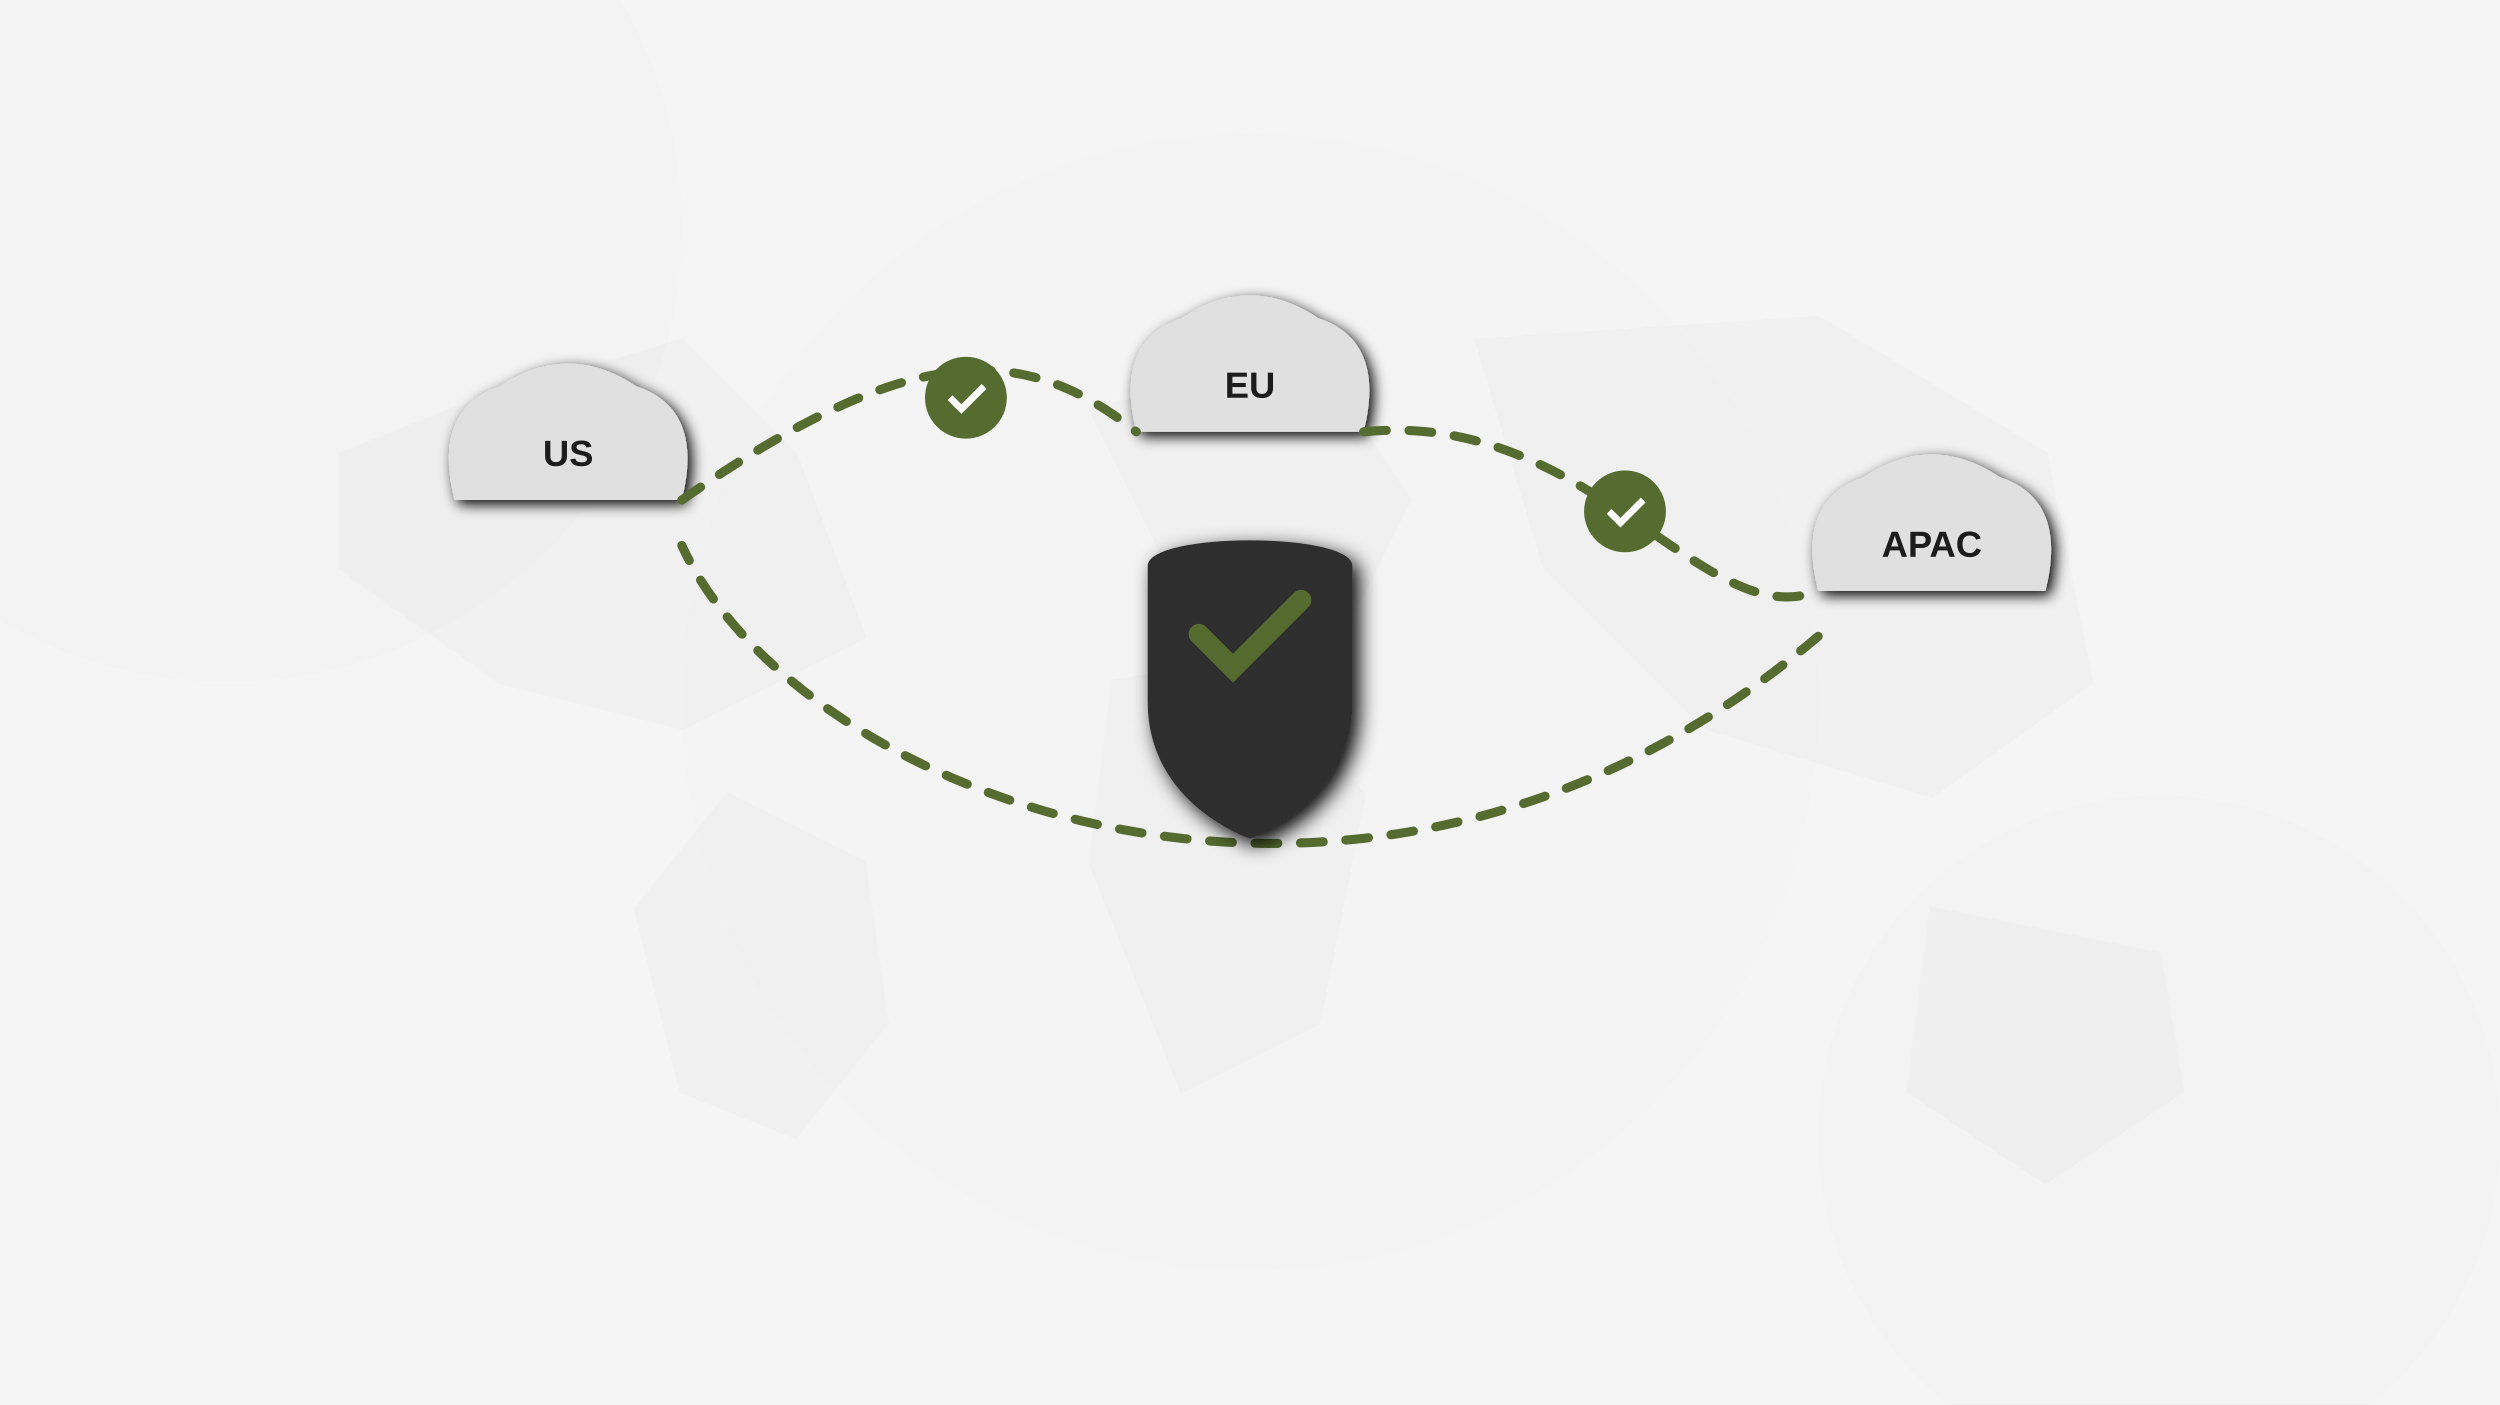
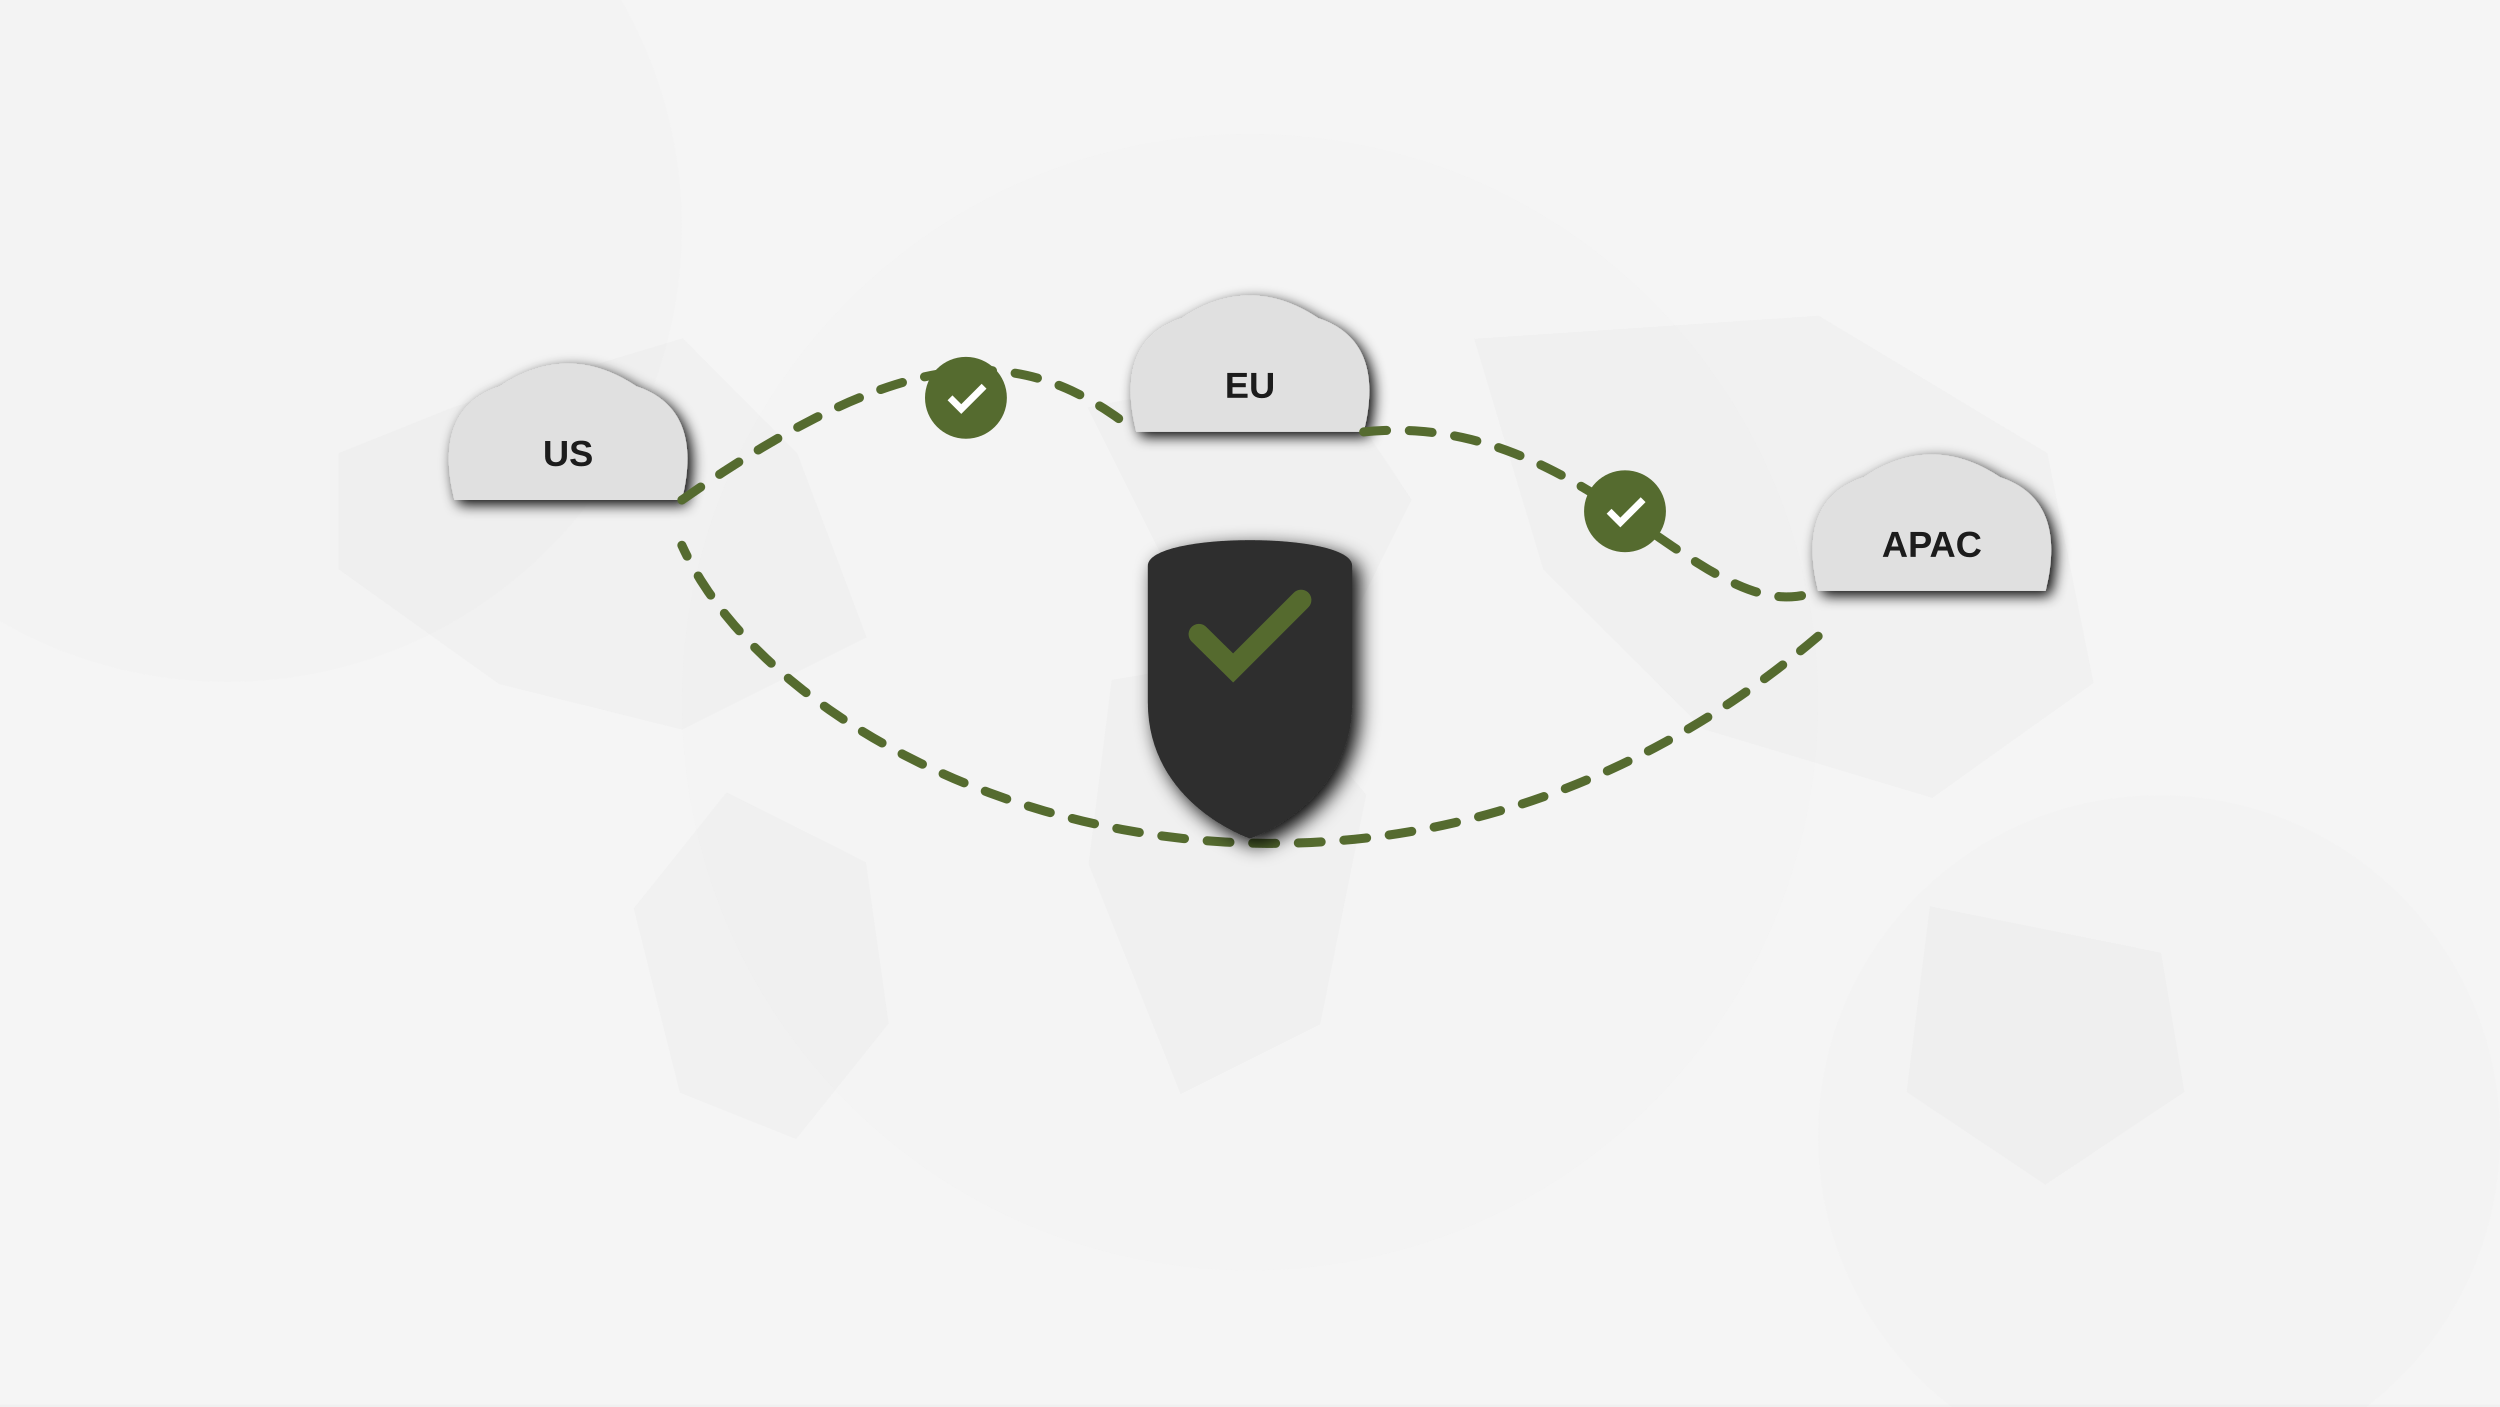
- <svg xmlns="http://www.w3.org/2000/svg" width="1100" height="618" viewBox="0 0 1100 618" fill="none">
+ <svg xmlns="http://www.w3.org/2000/svg" width="800" height="450" viewBox="0 0 800 450" fill="none">
  <defs>
    <filter id="drop-shadow" x="-20%" y="-20%" width="140%" height="140%">
-       <feGaussianBlur in="SourceAlpha" stdDeviation="3" />
-       <feOffset dx="2" dy="2" result="offsetblur" />
+       <feGaussianBlur in="SourceAlpha" stdDeviation="2.2" />
+       <feOffset dx="1.5" dy="1.5" result="offsetblur" />
      <feMerge>
        <feMergeNode />
        <feMergeNode in="SourceGraphic" />
      </feMerge>
    </filter>
  </defs>
  <style>
    .bg { fill: #f5f5f5; }
    .brand-color { fill: #556b2f; }
    .brand-stroke { stroke: #556b2f; }
    .light-gray-fill { fill: #e0e0e0; }
    .light-gray-stroke { stroke: #e0e0e0; }
-     .dark-gray-text { fill: #1a1a1a; font-family: Arial, sans-serif; font-size: 16px; font-weight: bold; }
-     .white-text { fill: #ffffff; font-family: Arial, sans-serif; font-size: 16px; font-weight: bold; }
+     .dark-gray-text { fill: #1a1a1a; font-family: Arial, sans-serif; font-size: 11.6px; font-weight: bold; }
+     .white-text { fill: #ffffff; font-family: Arial, sans-serif; font-size: 11.6px; font-weight: bold; }
  </style>
-   <rect class="bg" width="1100" height="618" />
-   <circle cx="100" cy="100" r="200" fill="#e0e0e0" opacity="0.1" />
-   <circle cx="950" cy="500" r="150" fill="#e0e0e0" opacity="0.1" />
-   <circle cx="550" cy="309" r="250" fill="#e0e0e0" opacity="0.05" />
-   <g opacity="0.2" fill="#e0e0e0" stroke="#e0e0e0" stroke-width="2">
-     <polygon points="150,200 200,180 300,150 350,200 380,280 300,320 220,300 150,250" />
-     <polygon points="320,350 380,380 390,450 350,500 300,480 280,400" />
-     <polygon points="480,180 580,160 620,220 590,280 520,260" />
-     <polygon points="490,300 550,290 600,350 580,450 520,480 480,380" />
-     <polygon points="650,150 800,140 900,200 920,300 850,350 750,320 680,250" />
-     <polygon points="850,400 950,420 960,480 900,520 840,480" />
+   <rect class="bg" width="800" height="449.5" />
+   <circle cx="72.7" cy="72.7" r="145.5" fill="#e0e0e0" opacity="0.1" />
+   <circle cx="690.9" cy="363.6" r="109.1" fill="#e0e0e0" opacity="0.1" />
+   <circle cx="400" cy="224.7" r="181.8" fill="#e0e0e0" opacity="0.05" />
+   <g opacity="0.2" fill="#e0e0e0" stroke="#e0e0e0" stroke-width="1.5">
+     <polygon points="109.1,145.5 145.5,130.9 218.2,109.1 254.5,145.5 276.4,203.6 218.2,232.7 160,218.2 109.1,181.8" />
+     <polygon points="232.7,254.5 276.4,276.4 283.6,327.3 254.5,363.6 218.2,349.1 203.6,290.9" />
+     <polygon points="349.1,130.9 421.8,116.4 450.9,160 429.1,203.6 378.2,189.1" />
+     <polygon points="356.4,218.2 400,210.9 436.4,254.5 421.8,327.3 378.2,349.1 349.1,276.4" />
+     <polygon points="472.7,109.1 581.8,101.8 654.5,145.5 669.1,218.2 618.2,254.5 545.5,232.7 494.5,181.8" />
+     <polygon points="618.2,290.9 690.9,305.5 698.2,349.1 654.5,378.2 610.9,349.1" />
  </g>
-   <g id="cloud-us" transform="translate(250, 220)" filter="url(#drop-shadow)">
-     <path d="M-50,0 Q-60,-40 -30,-50 Q0,-70 30,-50 Q60,-40 50,0 Z" class="light-gray-fill" />
-     <text x="0" y="-15" text-anchor="middle" class="dark-gray-text">US</text>
+   <g id="cloud-us" transform="translate(181.8, 160)" filter="url(#drop-shadow)">
+     <path d="M-36.4 0 Q-43.6-29.1-21.8-36.4 Q0-50.9 21.8-36.4 Q43.6-29.1 36.4 0 Z" class="light-gray-fill" />
+     <text x="0" y="-10.9" text-anchor="middle" class="dark-gray-text">US</text>
  </g>
-   <g id="cloud-eu" transform="translate(550, 190)" filter="url(#drop-shadow)">
-     <path d="M-50,0 Q-60,-40 -30,-50 Q0,-70 30,-50 Q60,-40 50,0 Z" class="light-gray-fill" />
-     <text x="0" y="-15" text-anchor="middle" class="dark-gray-text">EU</text>
+   <g id="cloud-eu" transform="translate(400, 138.2)" filter="url(#drop-shadow)">
+     <path d="M-36.4 0 Q-43.6-29.1-21.8-36.4 Q0-50.9 21.8-36.4 Q43.6-29.1 36.4 0 Z" class="light-gray-fill" />
+     <text x="0" y="-10.9" text-anchor="middle" class="dark-gray-text">EU</text>
  </g>
-   <g id="cloud-apac" transform="translate(850, 260)" filter="url(#drop-shadow)">
-     <path d="M-50,0 Q-60,-40 -30,-50 Q0,-70 30,-50 Q60,-40 50,0 Z" class="light-gray-fill" />
-     <text x="0" y="-15" text-anchor="middle" class="dark-gray-text">APAC</text>
+   <g id="cloud-apac" transform="translate(618.2, 189.1)" filter="url(#drop-shadow)">
+     <path d="M-36.4 0 Q-43.6-29.1-21.8-36.4 Q0-50.9 21.8-36.4 Q43.6-29.1 36.4 0 Z" class="light-gray-fill" />
+     <text x="0" y="-10.9" text-anchor="middle" class="dark-gray-text">APAC</text>
  </g>
-   <g class="brand-stroke" stroke-width="4" stroke-linecap="round" fill="none">
-     <path d="M300,220 C400,150 450,150 500,190" stroke-dasharray="10, 10" />
-     <path d="M600,190 C700,180 750,280 800,260" stroke-dasharray="10, 10" />
-     <path d="M800,280 C600,450 350,350 300,240" stroke-dasharray="10, 10" />
+   <g class="brand-stroke" stroke-width="2.9" stroke-linecap="round" fill="none">
+     <path d="M218.2 160 C290.9 109.1 327.3 109.1 363.6 138.2" stroke-dasharray="7.3, 7.3" />
+     <path d="M436.4 138.2 C509.1 130.9 545.5 203.6 581.8 189.1" stroke-dasharray="7.3, 7.3" />
+     <path d="M581.8 203.6 C436.4 327.3 254.5 254.5 218.2 174.5" stroke-dasharray="7.3, 7.3" />
  </g>
  <g>
-     <circle cx="425" cy="175" r="18" class="brand-color" />
-     <path d="M418 175 l5 5 l10 -10" stroke="#ffffff" stroke-width="3" fill="none" />
-     <circle cx="715" cy="225" r="18" class="brand-color" />
-     <path d="M708 225 l5 5 l10 -10" stroke="#ffffff" stroke-width="3" fill="none" />
-     <circle cx="550" cy="330" r="18" class="brand-color" />
-     <path d="M543 330 l5 5 l10 -10" stroke="#ffffff" stroke-width="3" fill="none" />
+     <circle cx="309.1" cy="127.3" r="13.1" class="brand-color" />
+     <path d="M304 127.3 l3.6 3.6 l7.3-7.3" stroke="#ffffff" stroke-width="2.2" fill="none" />
+     <circle cx="520" cy="163.6" r="13.1" class="brand-color" />
+     <path d="M514.9 163.6 l3.6 3.6 l7.3-7.3" stroke="#ffffff" stroke-width="2.2" fill="none" />
+     <circle cx="400" cy="240" r="13.1" class="brand-color" />
+     <path d="M394.9 240 l3.6 3.6 l7.3-7.3" stroke="#ffffff" stroke-width="2.2" fill="none" />
  </g>
-   <g transform="translate(550, 309) scale(1.5)" filter="url(#drop-shadow)">
-     <path d="M-30,-40 C-30,-50 30,-50 30,-40 L30,0 C30,30 0,40 0,40 C0,40 -30,30 -30,0 Z" fill="#2d2d2d" />
-     <path d="M-15,-20 L-5,-10 L15,-30" stroke="#556b2f" stroke-width="6" stroke-linecap="round" fill="none" />
+   <g transform="translate(400, 224.7) scale(1.5)" filter="url(#drop-shadow)">
+     <path d="M-21.8-29.1 C-21.8-36.4 21.8-36.4 21.8-29.1 L21.8 0 C21.8 21.8 0 29.1 0 29.1 C0 29.1-21.8 21.8-21.8 0 Z" fill="#2d2d2d" />
+     <path d="M-10.9-14.5 L-3.6-7.3 L10.9-21.8" stroke="#556b2f" stroke-width="4.4" stroke-linecap="round" fill="none" />
  </g>
</svg>
